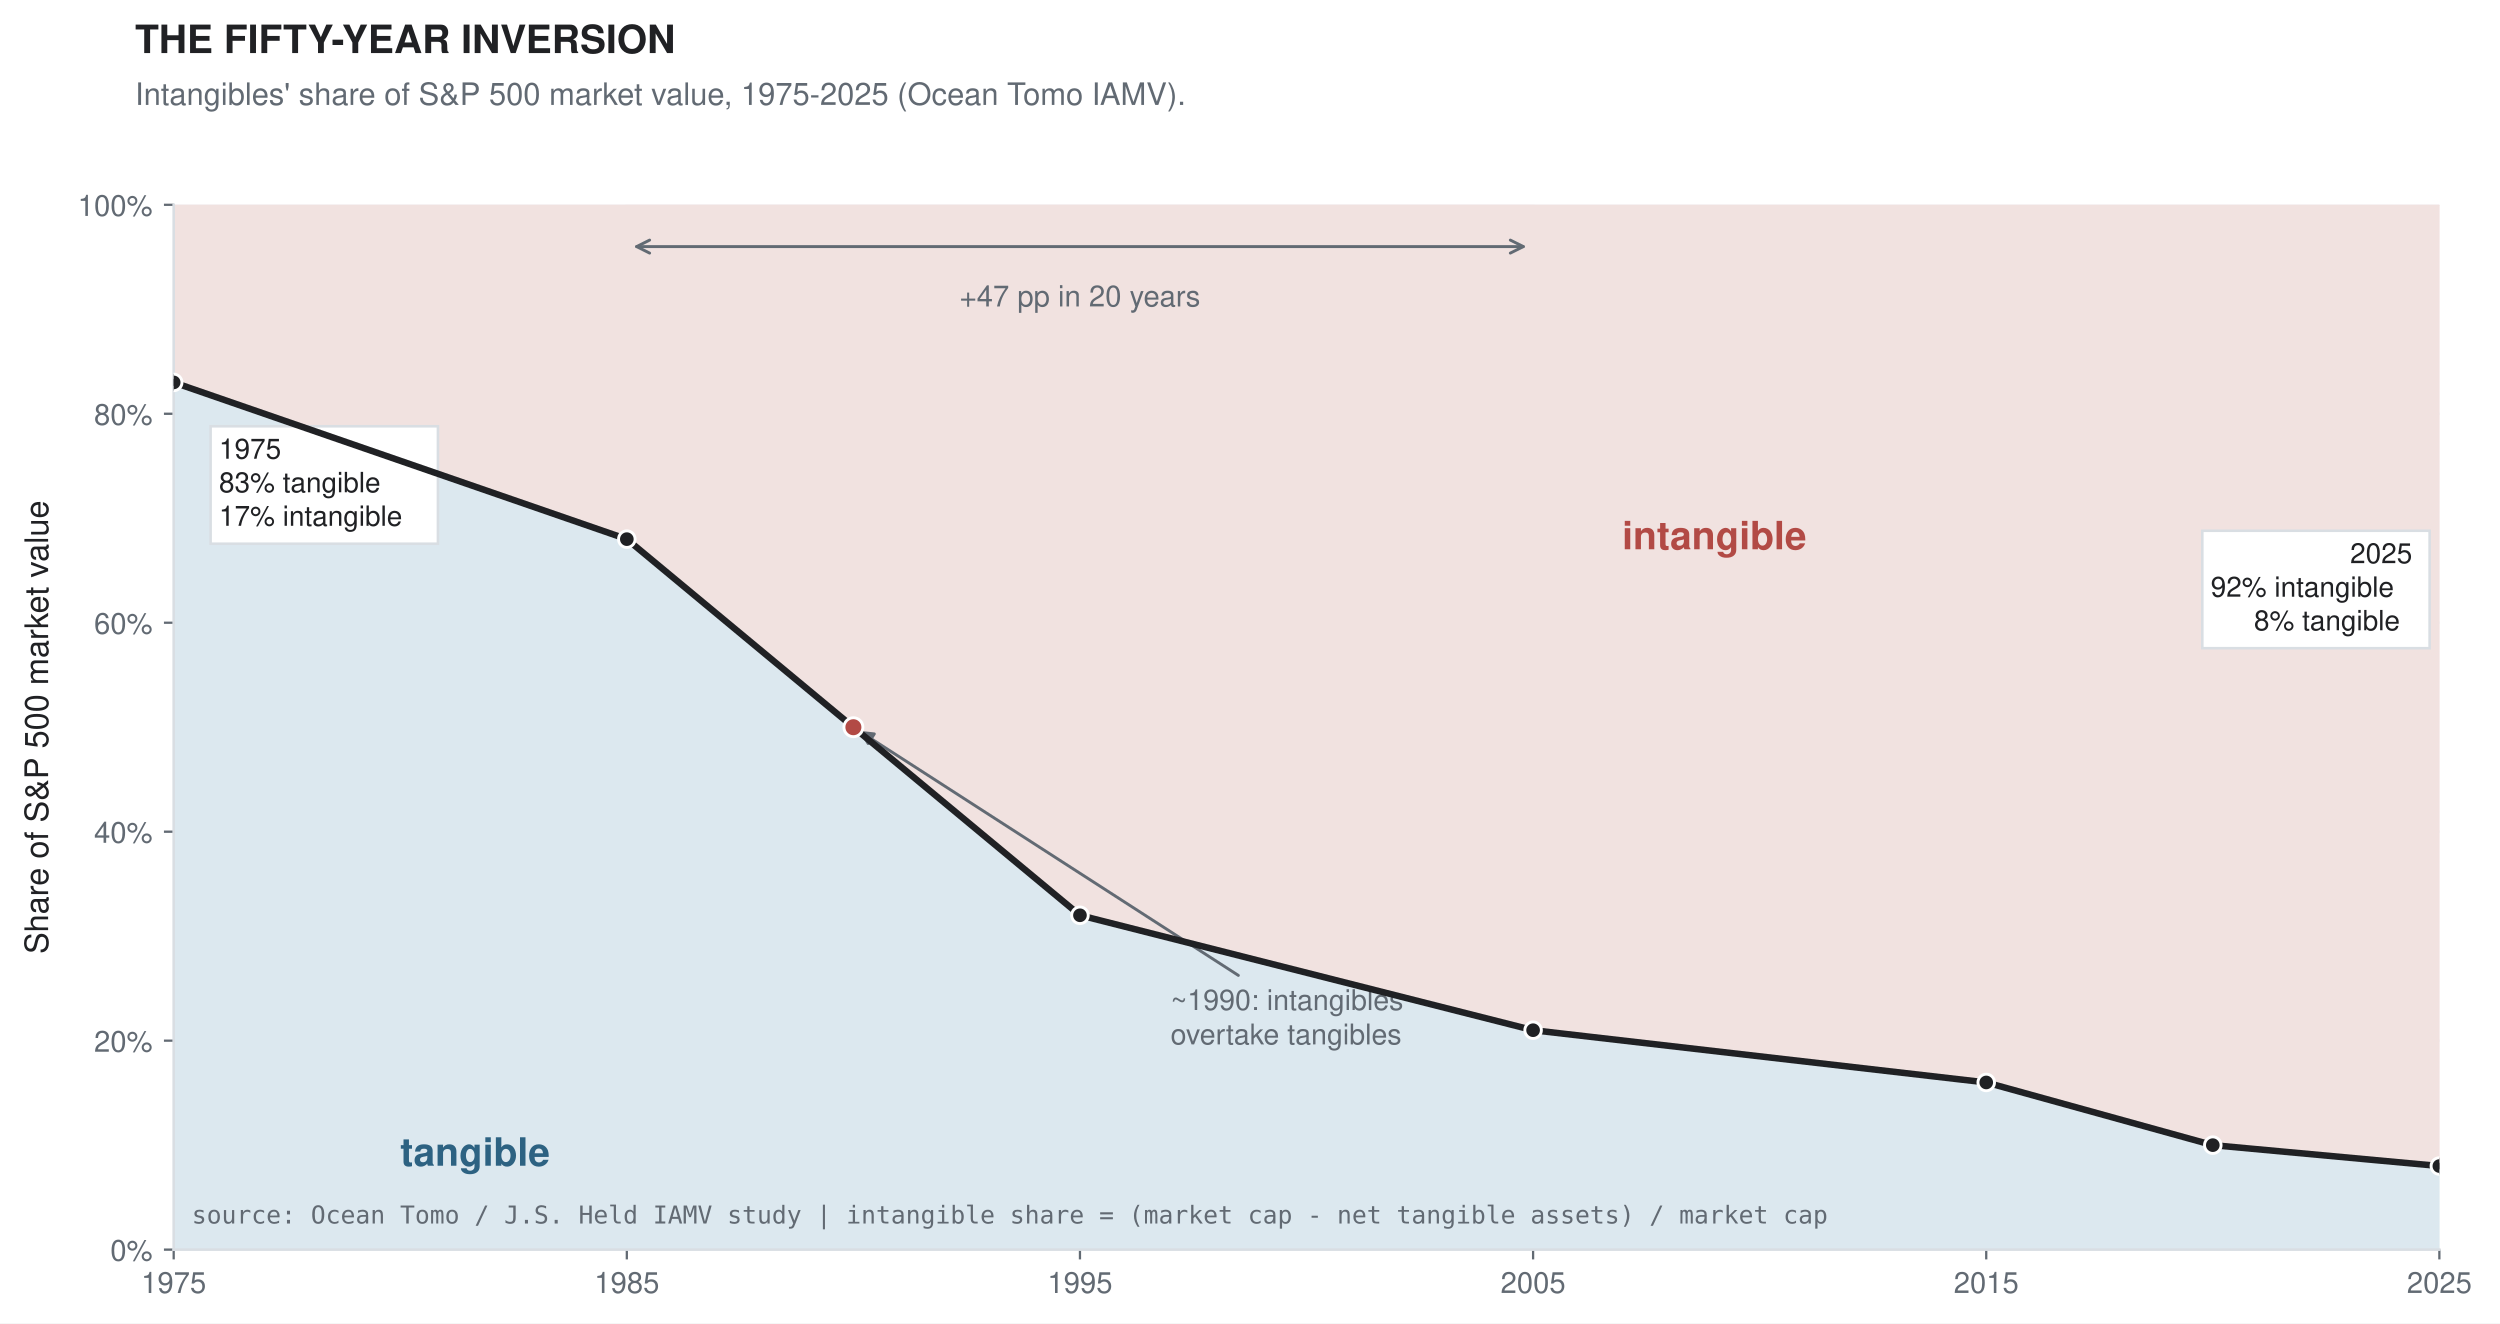
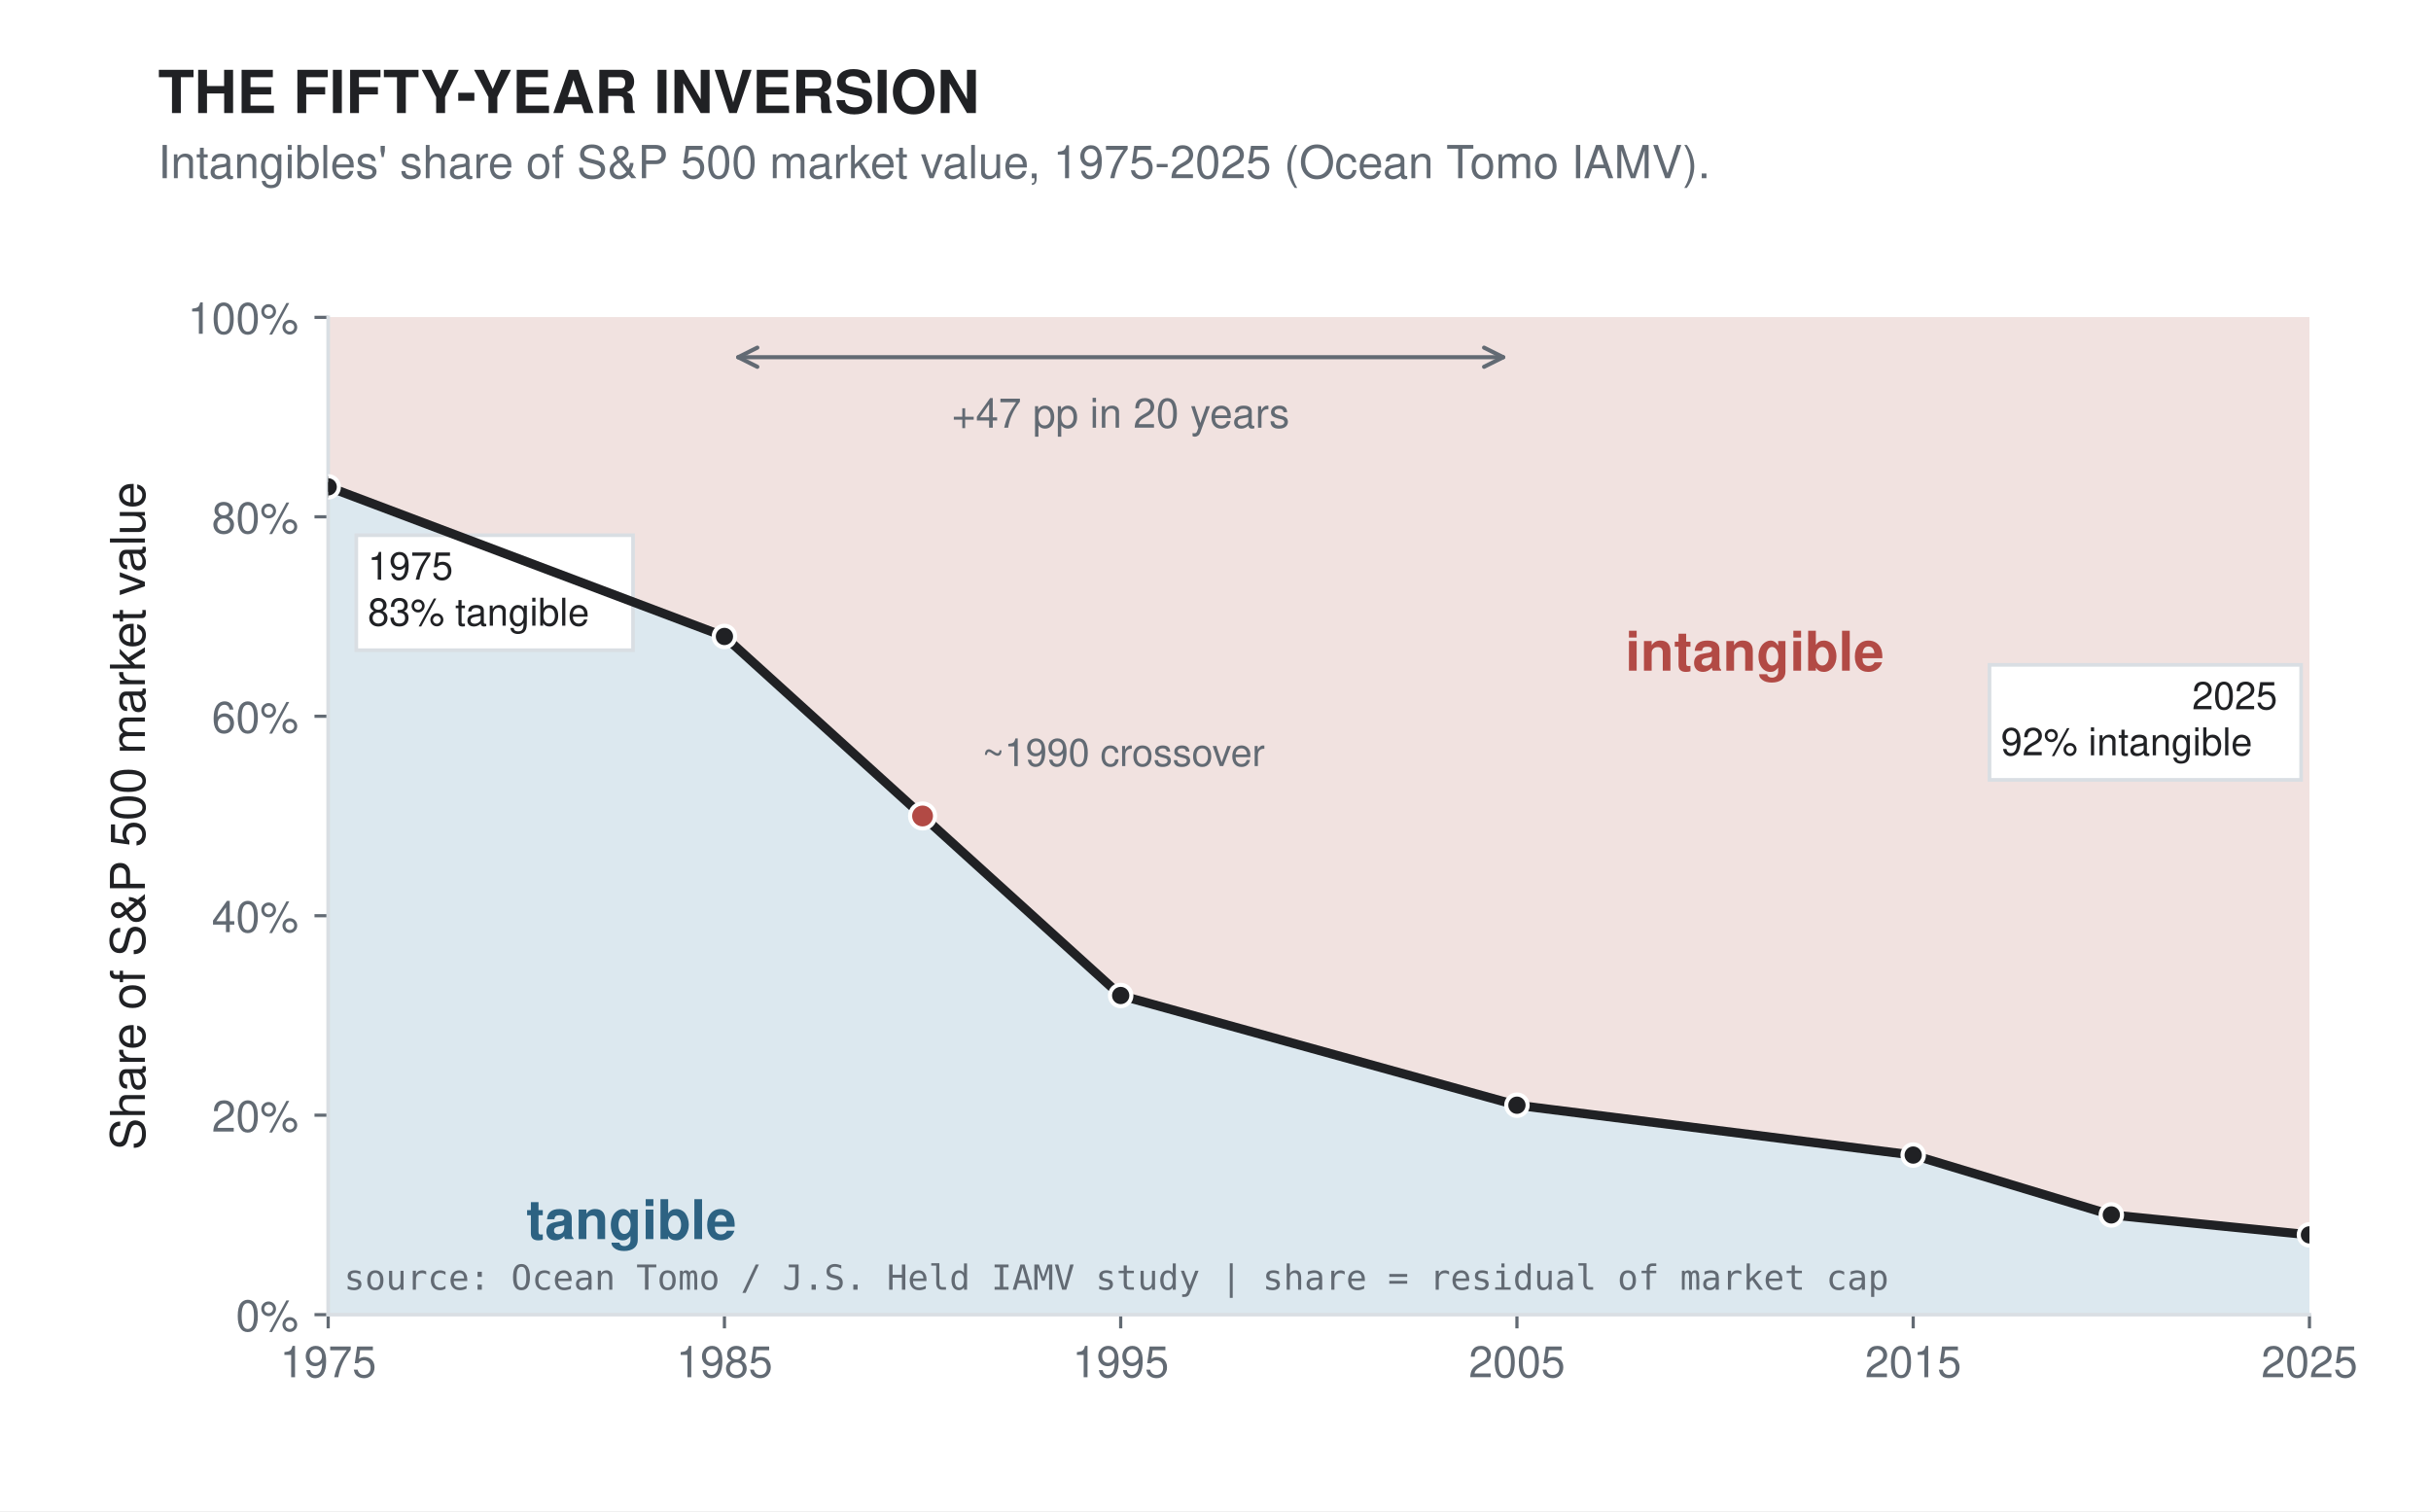
- <svg xmlns="http://www.w3.org/2000/svg" xmlns:xlink="http://www.w3.org/1999/xlink" width="769.043pt" height="407.108pt" viewBox="0 0 769.043 407.108" version="1.1">
+ <svg xmlns="http://www.w3.org/2000/svg" xmlns:xlink="http://www.w3.org/1999/xlink" width="532.8pt" height="331.2pt" viewBox="0 0 532.8 331.2" version="1.1">
  <defs>
    <style type="text/css">*{stroke-linejoin: round; stroke-linecap: butt}</style>
  </defs>
  <g id="figure_1">
    <g id="patch_1">
-       <path d="M 0 407.108  L 769.043 407.108  L 769.043 0  L 0 0  z " style="fill: #ffffff" />
+       <path d="M 0 331.2  L 532.8 331.2  L 532.8 0  L 0 0  z " style="fill: #ffffff" />
    </g>
    <g id="axes_1">
      <g id="patch_2">
-         <path d="M 53.431 384.408  L 750.391 384.408  L 750.391 63  L 53.431 63  z " style="fill: #ffffff" />
+         <path d="M 71.928 288.144  L 506.16 288.144  L 506.16 69.552  L 71.928 69.552  z " style="fill: #ffffff" />
      </g>
      <g id="patch_3">
-         <path d="M 192.823 384.408  L 471.607 384.408  L 471.607 63  L 192.823 63  z " clip-path="url(#p8a0e0e3105)" style="fill: #626a73; opacity: 0.07; stroke: #626a73; stroke-linejoin: miter" />
+         <path d="M 158.774 288.144  L 332.467 288.144  L 332.467 69.552  L 158.774 69.552  z " clip-path="url(#p6bc06af70e)" style="fill: #626a73; opacity: 0.07; stroke: #626a73; stroke-linejoin: miter" />
      </g>
      <g id="matplotlib.axis_1">
        <g id="xtick_1">
          <g id="line2d_1">
            <defs>
              <path id="md8f8fb0d6d" d="M 0 0  L 0 3  " style="stroke: #626a73; stroke-width: 0.7" />
            </defs>
            <g>
-               <use xlink:href="#md8f8fb0d6d" x="53.431" y="384.408" style="fill: #626a73; stroke: #626a73; stroke-width: 0.7" />
+               <use xlink:href="#md8f8fb0d6d" x="71.928" y="288.144" style="fill: #626a73; stroke: #626a73; stroke-width: 0.7" />
            </g>
          </g>
          <g id="text_1">
-             <text style="font-size: 9px; font-family: 'Helvetica Neue', 'Helvetica', 'Arial', 'DejaVu Sans', sans-serif; text-anchor: middle; fill: #626a73" x="53.431" y="397.746" transform="rotate(-0 53.43094 397.7459)">1975</text>
+             <text style="font-size: 9.5px; font-family: 'Helvetica Neue', 'Helvetica', 'Arial', 'DejaVu Sans', sans-serif; text-anchor: middle; fill: #626a73" x="71.928" y="301.862" transform="rotate(-0 71.928 301.8618)">1975</text>
          </g>
        </g>
        <g id="xtick_2">
          <g id="line2d_2">
            <g>
-               <use xlink:href="#md8f8fb0d6d" x="192.823" y="384.408" style="fill: #626a73; stroke: #626a73; stroke-width: 0.7" />
+               <use xlink:href="#md8f8fb0d6d" x="158.774" y="288.144" style="fill: #626a73; stroke: #626a73; stroke-width: 0.7" />
            </g>
          </g>
          <g id="text_2">
-             <text style="font-size: 9px; font-family: 'Helvetica Neue', 'Helvetica', 'Arial', 'DejaVu Sans', sans-serif; text-anchor: middle; fill: #626a73" x="192.823" y="397.746" transform="rotate(-0 192.8229 397.7459)">1985</text>
+             <text style="font-size: 9.5px; font-family: 'Helvetica Neue', 'Helvetica', 'Arial', 'DejaVu Sans', sans-serif; text-anchor: middle; fill: #626a73" x="158.774" y="301.862" transform="rotate(-0 158.7744 301.8618)">1985</text>
          </g>
        </g>
        <g id="xtick_3">
          <g id="line2d_3">
            <g>
-               <use xlink:href="#md8f8fb0d6d" x="332.215" y="384.408" style="fill: #626a73; stroke: #626a73; stroke-width: 0.7" />
+               <use xlink:href="#md8f8fb0d6d" x="245.621" y="288.144" style="fill: #626a73; stroke: #626a73; stroke-width: 0.7" />
            </g>
          </g>
          <g id="text_3">
-             <text style="font-size: 9px; font-family: 'Helvetica Neue', 'Helvetica', 'Arial', 'DejaVu Sans', sans-serif; text-anchor: middle; fill: #626a73" x="332.215" y="397.746" transform="rotate(-0 332.2149 397.7459)">1995</text>
+             <text style="font-size: 9.5px; font-family: 'Helvetica Neue', 'Helvetica', 'Arial', 'DejaVu Sans', sans-serif; text-anchor: middle; fill: #626a73" x="245.621" y="301.862" transform="rotate(-0 245.6208 301.8618)">1995</text>
          </g>
        </g>
        <g id="xtick_4">
          <g id="line2d_4">
            <g>
-               <use xlink:href="#md8f8fb0d6d" x="471.607" y="384.408" style="fill: #626a73; stroke: #626a73; stroke-width: 0.7" />
+               <use xlink:href="#md8f8fb0d6d" x="332.467" y="288.144" style="fill: #626a73; stroke: #626a73; stroke-width: 0.7" />
            </g>
          </g>
          <g id="text_4">
-             <text style="font-size: 9px; font-family: 'Helvetica Neue', 'Helvetica', 'Arial', 'DejaVu Sans', sans-serif; text-anchor: middle; fill: #626a73" x="471.607" y="397.746" transform="rotate(-0 471.6069 397.7459)">2005</text>
+             <text style="font-size: 9.5px; font-family: 'Helvetica Neue', 'Helvetica', 'Arial', 'DejaVu Sans', sans-serif; text-anchor: middle; fill: #626a73" x="332.467" y="301.862" transform="rotate(-0 332.4672 301.8618)">2005</text>
          </g>
        </g>
        <g id="xtick_5">
          <g id="line2d_5">
            <g>
-               <use xlink:href="#md8f8fb0d6d" x="610.999" y="384.408" style="fill: #626a73; stroke: #626a73; stroke-width: 0.7" />
+               <use xlink:href="#md8f8fb0d6d" x="419.314" y="288.144" style="fill: #626a73; stroke: #626a73; stroke-width: 0.7" />
            </g>
          </g>
          <g id="text_5">
-             <text style="font-size: 9px; font-family: 'Helvetica Neue', 'Helvetica', 'Arial', 'DejaVu Sans', sans-serif; text-anchor: middle; fill: #626a73" x="610.999" y="397.746" transform="rotate(-0 610.9989 397.7459)">2015</text>
+             <text style="font-size: 9.5px; font-family: 'Helvetica Neue', 'Helvetica', 'Arial', 'DejaVu Sans', sans-serif; text-anchor: middle; fill: #626a73" x="419.314" y="301.862" transform="rotate(-0 419.3136 301.8618)">2015</text>
          </g>
        </g>
        <g id="xtick_6">
          <g id="line2d_6">
            <g>
-               <use xlink:href="#md8f8fb0d6d" x="750.391" y="384.408" style="fill: #626a73; stroke: #626a73; stroke-width: 0.7" />
+               <use xlink:href="#md8f8fb0d6d" x="506.16" y="288.144" style="fill: #626a73; stroke: #626a73; stroke-width: 0.7" />
            </g>
          </g>
          <g id="text_6">
-             <text style="font-size: 9px; font-family: 'Helvetica Neue', 'Helvetica', 'Arial', 'DejaVu Sans', sans-serif; text-anchor: middle; fill: #626a73" x="750.391" y="397.746" transform="rotate(-0 750.3909 397.7459)">2025</text>
+             <text style="font-size: 9.5px; font-family: 'Helvetica Neue', 'Helvetica', 'Arial', 'DejaVu Sans', sans-serif; text-anchor: middle; fill: #626a73" x="506.16" y="301.862" transform="rotate(-0 506.16 301.8618)">2025</text>
          </g>
        </g>
      </g>
      <g id="matplotlib.axis_2">
        <g id="ytick_1">
          <g id="line2d_7">
-             <path d="M 53.431 384.408  L 750.391 384.408  " clip-path="url(#p8a0e0e3105)" style="fill: none; stroke: #d9dee3; stroke-opacity: 0.7; stroke-width: 0.7; stroke-linecap: square" />
+             <path d="M 71.928 288.144  L 506.16 288.144  " clip-path="url(#p6bc06af70e)" style="fill: none; stroke: #d9dee3; stroke-opacity: 0.7; stroke-width: 0.7; stroke-linecap: square" />
          </g>
          <g id="line2d_8">
            <defs>
              <path id="mc5a57186b2" d="M 0 0  L -3 0  " style="stroke: #626a73; stroke-width: 0.7" />
            </defs>
            <g>
-               <use xlink:href="#mc5a57186b2" x="53.431" y="384.408" style="fill: #626a73; stroke: #626a73; stroke-width: 0.7" />
+               <use xlink:href="#mc5a57186b2" x="71.928" y="288.144" style="fill: #626a73; stroke: #626a73; stroke-width: 0.7" />
            </g>
          </g>
          <g id="text_7">
-             <text style="font-size: 9px; font-family: 'Helvetica Neue', 'Helvetica', 'Arial', 'DejaVu Sans', sans-serif; text-anchor: end; fill: #626a73" x="46.931" y="387.827" transform="rotate(-0 46.93094 387.8269)">0%</text>
+             <text style="font-size: 9.5px; font-family: 'Helvetica Neue', 'Helvetica', 'Arial', 'DejaVu Sans', sans-serif; text-anchor: end; fill: #626a73" x="65.428" y="291.753" transform="rotate(-0 65.428 291.7529)">0%</text>
          </g>
        </g>
        <g id="ytick_2">
          <g id="line2d_9">
-             <path d="M 53.431 320.126  L 750.391 320.126  " clip-path="url(#p8a0e0e3105)" style="fill: none; stroke: #d9dee3; stroke-opacity: 0.7; stroke-width: 0.7; stroke-linecap: square" />
+             <path d="M 71.928 244.426  L 506.16 244.426  " clip-path="url(#p6bc06af70e)" style="fill: none; stroke: #d9dee3; stroke-opacity: 0.7; stroke-width: 0.7; stroke-linecap: square" />
          </g>
          <g id="line2d_10">
            <g>
-               <use xlink:href="#mc5a57186b2" x="53.431" y="320.126" style="fill: #626a73; stroke: #626a73; stroke-width: 0.7" />
+               <use xlink:href="#mc5a57186b2" x="71.928" y="244.426" style="fill: #626a73; stroke: #626a73; stroke-width: 0.7" />
            </g>
          </g>
          <g id="text_8">
-             <text style="font-size: 9px; font-family: 'Helvetica Neue', 'Helvetica', 'Arial', 'DejaVu Sans', sans-serif; text-anchor: end; fill: #626a73" x="46.931" y="323.545" transform="rotate(-0 46.93094 323.5453)">20%</text>
+             <text style="font-size: 9.5px; font-family: 'Helvetica Neue', 'Helvetica', 'Arial', 'DejaVu Sans', sans-serif; text-anchor: end; fill: #626a73" x="65.428" y="248.034" transform="rotate(-0 65.428 248.0345)">20%</text>
          </g>
        </g>
        <g id="ytick_3">
          <g id="line2d_11">
-             <path d="M 53.431 255.845  L 750.391 255.845  " clip-path="url(#p8a0e0e3105)" style="fill: none; stroke: #d9dee3; stroke-opacity: 0.7; stroke-width: 0.7; stroke-linecap: square" />
+             <path d="M 71.928 200.707  L 506.16 200.707  " clip-path="url(#p6bc06af70e)" style="fill: none; stroke: #d9dee3; stroke-opacity: 0.7; stroke-width: 0.7; stroke-linecap: square" />
          </g>
          <g id="line2d_12">
            <g>
-               <use xlink:href="#mc5a57186b2" x="53.431" y="255.845" style="fill: #626a73; stroke: #626a73; stroke-width: 0.7" />
+               <use xlink:href="#mc5a57186b2" x="71.928" y="200.707" style="fill: #626a73; stroke: #626a73; stroke-width: 0.7" />
            </g>
          </g>
          <g id="text_9">
-             <text style="font-size: 9px; font-family: 'Helvetica Neue', 'Helvetica', 'Arial', 'DejaVu Sans', sans-serif; text-anchor: end; fill: #626a73" x="46.931" y="259.264" transform="rotate(-0 46.93094 259.2637)">40%</text>
+             <text style="font-size: 9.5px; font-family: 'Helvetica Neue', 'Helvetica', 'Arial', 'DejaVu Sans', sans-serif; text-anchor: end; fill: #626a73" x="65.428" y="204.316" transform="rotate(-0 65.428 204.3161)">40%</text>
          </g>
        </g>
        <g id="ytick_4">
          <g id="line2d_13">
-             <path d="M 53.431 191.563  L 750.391 191.563  " clip-path="url(#p8a0e0e3105)" style="fill: none; stroke: #d9dee3; stroke-opacity: 0.7; stroke-width: 0.7; stroke-linecap: square" />
+             <path d="M 71.928 156.989  L 506.16 156.989  " clip-path="url(#p6bc06af70e)" style="fill: none; stroke: #d9dee3; stroke-opacity: 0.7; stroke-width: 0.7; stroke-linecap: square" />
          </g>
          <g id="line2d_14">
            <g>
-               <use xlink:href="#mc5a57186b2" x="53.431" y="191.563" style="fill: #626a73; stroke: #626a73; stroke-width: 0.7" />
+               <use xlink:href="#mc5a57186b2" x="71.928" y="156.989" style="fill: #626a73; stroke: #626a73; stroke-width: 0.7" />
            </g>
          </g>
          <g id="text_10">
-             <text style="font-size: 9px; font-family: 'Helvetica Neue', 'Helvetica', 'Arial', 'DejaVu Sans', sans-serif; text-anchor: end; fill: #626a73" x="46.931" y="194.982" transform="rotate(-0 46.93094 194.9821)">60%</text>
+             <text style="font-size: 9.5px; font-family: 'Helvetica Neue', 'Helvetica', 'Arial', 'DejaVu Sans', sans-serif; text-anchor: end; fill: #626a73" x="65.428" y="160.598" transform="rotate(-0 65.428 160.5977)">60%</text>
          </g>
        </g>
        <g id="ytick_5">
          <g id="line2d_15">
-             <path d="M 53.431 127.282  L 750.391 127.282  " clip-path="url(#p8a0e0e3105)" style="fill: none; stroke: #d9dee3; stroke-opacity: 0.7; stroke-width: 0.7; stroke-linecap: square" />
+             <path d="M 71.928 113.27  L 506.16 113.27  " clip-path="url(#p6bc06af70e)" style="fill: none; stroke: #d9dee3; stroke-opacity: 0.7; stroke-width: 0.7; stroke-linecap: square" />
          </g>
          <g id="line2d_16">
            <g>
-               <use xlink:href="#mc5a57186b2" x="53.431" y="127.282" style="fill: #626a73; stroke: #626a73; stroke-width: 0.7" />
+               <use xlink:href="#mc5a57186b2" x="71.928" y="113.27" style="fill: #626a73; stroke: #626a73; stroke-width: 0.7" />
            </g>
          </g>
          <g id="text_11">
-             <text style="font-size: 9px; font-family: 'Helvetica Neue', 'Helvetica', 'Arial', 'DejaVu Sans', sans-serif; text-anchor: end; fill: #626a73" x="46.931" y="130.701" transform="rotate(-0 46.93094 130.7005)">80%</text>
+             <text style="font-size: 9.5px; font-family: 'Helvetica Neue', 'Helvetica', 'Arial', 'DejaVu Sans', sans-serif; text-anchor: end; fill: #626a73" x="65.428" y="116.879" transform="rotate(-0 65.428 116.8793)">80%</text>
          </g>
        </g>
        <g id="ytick_6">
          <g id="line2d_17">
-             <path d="M 53.431 63  L 750.391 63  " clip-path="url(#p8a0e0e3105)" style="fill: none; stroke: #d9dee3; stroke-opacity: 0.7; stroke-width: 0.7; stroke-linecap: square" />
+             <path d="M 71.928 69.552  L 506.16 69.552  " clip-path="url(#p6bc06af70e)" style="fill: none; stroke: #d9dee3; stroke-opacity: 0.7; stroke-width: 0.7; stroke-linecap: square" />
          </g>
          <g id="line2d_18">
            <g>
-               <use xlink:href="#mc5a57186b2" x="53.431" y="63" style="fill: #626a73; stroke: #626a73; stroke-width: 0.7" />
+               <use xlink:href="#mc5a57186b2" x="71.928" y="69.552" style="fill: #626a73; stroke: #626a73; stroke-width: 0.7" />
            </g>
          </g>
          <g id="text_12">
-             <text style="font-size: 9px; font-family: 'Helvetica Neue', 'Helvetica', 'Arial', 'DejaVu Sans', sans-serif; text-anchor: end; fill: #626a73" x="46.931" y="66.419" transform="rotate(-0 46.93094 66.41894)">100%</text>
+             <text style="font-size: 9.5px; font-family: 'Helvetica Neue', 'Helvetica', 'Arial', 'DejaVu Sans', sans-serif; text-anchor: end; fill: #626a73" x="65.428" y="73.161" transform="rotate(-0 65.428 73.16089)">100%</text>
          </g>
        </g>
        <g id="text_13">
-           <text style="font-size: 10px; font-family: 'Helvetica Neue', 'Helvetica', 'Arial', 'DejaVu Sans', sans-serif; text-anchor: middle; fill: #202124" x="14.798" y="223.704" transform="rotate(-90 14.79844 223.704)">Share of S&amp;P 500 market value</text>
+           <text style="font-size: 10.5px; font-family: 'Helvetica Neue', 'Helvetica', 'Arial', 'DejaVu Sans', sans-serif; text-anchor: middle; fill: #202124" x="31.746" y="178.848" transform="rotate(-90 31.74593 178.848)">Share of S&amp;P 500 market value</text>
        </g>
      </g>
      <g id="FillBetweenPolyCollection_1">
        <defs>
-           <path id="mece28ebbb8" d="M 53.431 -289.469  L 53.431 -22.7  L 192.823 -22.7  L 332.215 -22.7  L 471.607 -22.7  L 610.999 -22.7  L 680.695 -22.7  L 750.391 -22.7  L 750.391 -48.413  L 750.391 -48.413  L 680.695 -54.841  L 610.999 -74.125  L 471.607 -90.196  L 332.215 -125.551  L 192.823 -241.257  L 53.431 -289.469  z " style="stroke: #dce8ef" />
-         </defs>
-         <g clip-path="url(#p8a0e0e3105)">
-           <use xlink:href="#mece28ebbb8" x="0" y="407.108" style="fill: #dce8ef; stroke: #dce8ef" />
+           <path id="mb5f2e99fb7" d="M 71.928 -224.487  L 71.928 -43.056  L 158.774 -43.056  L 245.621 -43.056  L 332.467 -43.056  L 419.314 -43.056  L 462.737 -43.056  L 506.16 -43.056  L 506.16 -60.543  L 506.16 -60.543  L 462.737 -64.915  L 419.314 -78.031  L 332.467 -88.96  L 245.621 -113.005  L 158.774 -191.699  L 71.928 -224.487  z " style="stroke: #dce8ef" />
+         </defs>
+         <g clip-path="url(#p6bc06af70e)">
+           <use xlink:href="#mb5f2e99fb7" x="0" y="331.2" style="fill: #dce8ef; stroke: #dce8ef" />
        </g>
      </g>
      <g id="FillBetweenPolyCollection_2">
        <defs>
-           <path id="m27411456fe" d="M 53.431 -344.108  L 53.431 -289.469  L 192.823 -241.257  L 332.215 -125.551  L 471.607 -90.196  L 610.999 -74.125  L 680.695 -54.841  L 750.391 -48.413  L 750.391 -344.108  L 750.391 -344.108  L 680.695 -344.108  L 610.999 -344.108  L 471.607 -344.108  L 332.215 -344.108  L 192.823 -344.108  L 53.431 -344.108  z " style="stroke: #f1e2e0" />
-         </defs>
-         <g clip-path="url(#p8a0e0e3105)">
-           <use xlink:href="#m27411456fe" x="0" y="407.108" style="fill: #f1e2e0; stroke: #f1e2e0" />
+           <path id="m29a9d97fda" d="M 71.928 -261.648  L 71.928 -224.487  L 158.774 -191.699  L 245.621 -113.005  L 332.467 -88.96  L 419.314 -78.031  L 462.737 -64.915  L 506.16 -60.543  L 506.16 -261.648  L 506.16 -261.648  L 462.737 -261.648  L 419.314 -261.648  L 332.467 -261.648  L 245.621 -261.648  L 158.774 -261.648  L 71.928 -261.648  z " style="stroke: #f1e2e0" />
+         </defs>
+         <g clip-path="url(#p6bc06af70e)">
+           <use xlink:href="#m29a9d97fda" x="0" y="331.2" style="fill: #f1e2e0; stroke: #f1e2e0" />
        </g>
      </g>
      <g id="patch_4">
-         <path d="M 53.431 384.408  L 53.431 63  " style="fill: none; stroke: #d9dee3; stroke-width: 0.8; stroke-linejoin: miter; stroke-linecap: square" />
+         <path d="M 71.928 288.144  L 71.928 69.552  " style="fill: none; stroke: #d9dee3; stroke-width: 0.8; stroke-linejoin: miter; stroke-linecap: square" />
      </g>
      <g id="patch_5">
-         <path d="M 53.431 384.408  L 750.391 384.408  " style="fill: none; stroke: #d9dee3; stroke-width: 0.8; stroke-linejoin: miter; stroke-linecap: square" />
+         <path d="M 71.928 288.144  L 506.16 288.144  " style="fill: none; stroke: #d9dee3; stroke-width: 0.8; stroke-linejoin: miter; stroke-linecap: square" />
      </g>
      <g id="patch_6">
-         <path d="M 195.833 75.856  Q 332.218 75.856 468.603 75.856  " style="fill: none; stroke: #626a73; stroke-width: 0.9; stroke-linecap: round" />
-         <path d="M 199.833 77.856  L 195.833 75.856  L 199.833 73.856  " style="fill: none; stroke: #626a73; stroke-width: 0.9; stroke-linecap: round" />
-         <path d="M 464.603 73.856  L 468.603 75.856  L 464.603 77.856  " style="fill: none; stroke: #626a73; stroke-width: 0.9; stroke-linecap: round" />
+         <path d="M 161.782 78.296  Q 245.622 78.296 329.462 78.296  " style="fill: none; stroke: #626a73; stroke-width: 0.9; stroke-linecap: round" />
+         <path d="M 165.982 80.396  L 161.782 78.296  L 165.982 76.196  " style="fill: none; stroke: #626a73; stroke-width: 0.9; stroke-linecap: round" />
+         <path d="M 325.262 76.196  L 329.462 78.296  L 325.262 80.396  " style="fill: none; stroke: #626a73; stroke-width: 0.9; stroke-linecap: round" />
      </g>
      <g id="text_14">
-         <text style="font-size: 9px; font-family: 'Helvetica Neue', 'Helvetica', 'Arial', 'DejaVu Sans', sans-serif; text-anchor: middle; fill: #626a73" x="332.215" y="94.265" transform="rotate(-0 332.2149 94.26496)">+47 pp in 20 years</text>
-       </g>
-       <g id="patch_7">
-         <path d="M 380.941 300.05  Q 322.57 262.419 265.045 225.333  " style="fill: none; stroke: #626a73; stroke-width: 0.9; stroke-linecap: round" />
-         <path d="M 267.05 228.719  L 265.045 225.333  L 268.957 225.761  z " style="fill: #626a73; stroke: #626a73; stroke-width: 0.9; stroke-linecap: round" />
+         <text style="font-size: 9px; font-family: 'Helvetica Neue', 'Helvetica', 'Arial', 'DejaVu Sans', sans-serif; text-anchor: middle; fill: #626a73" x="245.621" y="93.749" transform="rotate(-0 245.6208 93.74944)">+47 pp in 20 years</text>
      </g>
      <g id="text_15">
-         <text style="font-size: 8.8px; font-family: 'Helvetica Neue', 'Helvetica', 'Arial', 'DejaVu Sans', sans-serif; fill: #626a73" transform="translate(360.0933 310.7033)">~1990: intangibles</text>
-         <text style="font-size: 8.8px; font-family: 'Helvetica Neue', 'Helvetica', 'Arial', 'DejaVu Sans', sans-serif; fill: #626a73" transform="translate(360.0933 321.2657)">overtake tangibles</text>
+         <text style="font-size: 8.4px; font-family: 'Helvetica Neue', 'Helvetica', 'Arial', 'DejaVu Sans', sans-serif; text-anchor: start; fill: #626a73" x="215.225" y="167.915" transform="rotate(-0 215.2246 167.9145)">~1990 crossover</text>
      </g>
      <g id="text_16">
-         <text style="font-weight: 700; font-size: 12px; font-family: 'Helvetica Neue', 'Helvetica', 'Arial', 'DejaVu Sans', sans-serif; text-anchor: middle; fill: #b24a45" x="527.364" y="168.968" transform="rotate(-0 527.3637 168.9682)">intangible</text>
+         <text style="font-weight: 700; font-size: 12px; font-family: 'Helvetica Neue', 'Helvetica', 'Arial', 'DejaVu Sans', sans-serif; text-anchor: middle; fill: #b24a45" x="384.575" y="146.991" transform="rotate(-0 384.575 146.9909)">intangible</text>
      </g>
      <g id="text_17">
-         <text style="font-weight: 700; font-size: 12px; font-family: 'Helvetica Neue', 'Helvetica', 'Arial', 'DejaVu Sans', sans-serif; text-anchor: start; fill: #2d6282" x="123.127" y="358.599" transform="rotate(-0 123.1269 358.5989)">tangible</text>
+         <text style="font-weight: 700; font-size: 12px; font-family: 'Helvetica Neue', 'Helvetica', 'Arial', 'DejaVu Sans', sans-serif; text-anchor: start; fill: #2d6282" x="115.351" y="271.588" transform="rotate(-0 115.3512 271.5884)">tangible</text>
      </g>
      <g id="text_18">
+         <g id="patch_7">
+           <path d="M 78.093 142.512  L 138.738 142.512  L 138.738 117.308  L 78.093 117.308  z " style="fill: #ffffff; stroke: #d9dee3; stroke-width: 0.8; stroke-linejoin: miter" />
+         </g>
+         <text style="font-size: 8.4px; font-family: 'Helvetica Neue', 'Helvetica', 'Arial', 'DejaVu Sans', sans-serif; fill: #202124" transform="translate(80.61264 127.051)">1975</text>
+         <text style="font-size: 8.4px; font-family: 'Helvetica Neue', 'Helvetica', 'Arial', 'DejaVu Sans', sans-serif; fill: #202124" transform="translate(80.61264 137.1333)">83% tangible</text>
+       </g>
+       <g id="text_19">
        <g id="patch_8">
-           <path d="M 64.79 167.256  L 134.719 167.256  L 134.719 131.13  L 64.79 131.13  z " style="fill: #ffffff; stroke: #d9dee3; stroke-width: 0.8; stroke-linejoin: miter" />
-         </g>
-         <text style="font-size: 8.6px; font-family: 'Helvetica Neue', 'Helvetica', 'Arial', 'DejaVu Sans', sans-serif; fill: #202124" transform="translate(67.37014 141.1046)">1975</text>
-         <text style="font-size: 8.6px; font-family: 'Helvetica Neue', 'Helvetica', 'Arial', 'DejaVu Sans', sans-serif; fill: #202124" transform="translate(67.37014 151.4269)">83% tangible</text>
-         <text style="font-size: 8.6px; font-family: 'Helvetica Neue', 'Helvetica', 'Arial', 'DejaVu Sans', sans-serif; fill: #202124" transform="translate(67.37014 161.7493)">17% intangible</text>
-       </g>
-       <g id="text_19">
-         <g id="patch_9">
-           <path d="M 677.467 199.397  L 747.395 199.397  L 747.395 163.271  L 677.467 163.271  z " style="fill: #ffffff; stroke: #d9dee3; stroke-width: 0.8; stroke-linejoin: miter" />
-         </g>
-         <text style="font-size: 8.6px; font-family: 'Helvetica Neue', 'Helvetica', 'Arial', 'DejaVu Sans', sans-serif; fill: #202124" transform="translate(722.9283 173.2454)">2025</text>
-         <text style="font-size: 8.6px; font-family: 'Helvetica Neue', 'Helvetica', 'Arial', 'DejaVu Sans', sans-serif; fill: #202124" transform="translate(680.0465 183.5677)">92% intangible</text>
-         <text style="font-size: 8.6px; font-family: 'Helvetica Neue', 'Helvetica', 'Arial', 'DejaVu Sans', sans-serif; fill: #202124" transform="translate(693.3577 193.8901)">8% tangible</text>
+           <path d="M 436.035 170.929  L 504.338 170.929  L 504.338 145.725  L 436.035 145.725  z " style="fill: #ffffff; stroke: #d9dee3; stroke-width: 0.8; stroke-linejoin: miter" />
+         </g>
+         <text style="font-size: 8.4px; font-family: 'Helvetica Neue', 'Helvetica', 'Arial', 'DejaVu Sans', sans-serif; fill: #202124" transform="translate(480.4397 155.468)">2025</text>
+         <text style="font-size: 8.4px; font-family: 'Helvetica Neue', 'Helvetica', 'Arial', 'DejaVu Sans', sans-serif; fill: #202124" transform="translate(438.5552 165.5503)">92% intangible</text>
      </g>
      <g id="line2d_19">
-         <path d="M 53.431 117.639  L 192.823 165.851  L 332.215 281.557  L 471.607 316.912  L 610.999 332.983  L 680.695 352.267  L 750.391 358.695  " clip-path="url(#p8a0e0e3105)" style="fill: none; stroke: #202124; stroke-width: 2; stroke-linecap: square" />
+         <path d="M 71.928 106.713  L 158.774 139.501  L 245.621 218.195  L 332.467 242.24  L 419.314 253.169  L 462.737 266.285  L 506.16 270.657  " clip-path="url(#p6bc06af70e)" style="fill: none; stroke: #202124; stroke-width: 2; stroke-linecap: square" />
      </g>
      <g id="PathCollection_1">
        <defs>
-           <path id="mc8612d8e03" d="M 0 2.55  C 0.676 2.55 1.325 2.281 1.803 1.803  C 2.281 1.325 2.55 0.676 2.55 0  C 2.55 -0.676 2.281 -1.325 1.803 -1.803  C 1.325 -2.281 0.676 -2.55 0 -2.55  C -0.676 -2.55 -1.325 -2.281 -1.803 -1.803  C -2.281 -1.325 -2.55 -0.676 -2.55 0  C -2.55 0.676 -2.281 1.325 -1.803 1.803  C -1.325 2.281 -0.676 2.55 0 2.55  z " style="stroke: #ffffff; stroke-width: 0.9" />
-         </defs>
-         <g clip-path="url(#p8a0e0e3105)">
-           <use xlink:href="#mc8612d8e03" x="53.431" y="117.639" style="fill: #202124; stroke: #ffffff; stroke-width: 0.9" />
-           <use xlink:href="#mc8612d8e03" x="192.823" y="165.851" style="fill: #202124; stroke: #ffffff; stroke-width: 0.9" />
-           <use xlink:href="#mc8612d8e03" x="332.215" y="281.557" style="fill: #202124; stroke: #ffffff; stroke-width: 0.9" />
-           <use xlink:href="#mc8612d8e03" x="471.607" y="316.912" style="fill: #202124; stroke: #ffffff; stroke-width: 0.9" />
-           <use xlink:href="#mc8612d8e03" x="610.999" y="332.983" style="fill: #202124; stroke: #ffffff; stroke-width: 0.9" />
-           <use xlink:href="#mc8612d8e03" x="680.695" y="352.267" style="fill: #202124; stroke: #ffffff; stroke-width: 0.9" />
-           <use xlink:href="#mc8612d8e03" x="750.391" y="358.695" style="fill: #202124; stroke: #ffffff; stroke-width: 0.9" />
+           <path id="m0721e73e34" d="M 0 2.345  C 0.622 2.345 1.219 2.098 1.658 1.658  C 2.098 1.219 2.345 0.622 2.345 0  C 2.345 -0.622 2.098 -1.219 1.658 -1.658  C 1.219 -2.098 0.622 -2.345 0 -2.345  C -0.622 -2.345 -1.219 -2.098 -1.658 -1.658  C -2.098 -1.219 -2.345 -0.622 -2.345 0  C -2.345 0.622 -2.098 1.219 -1.658 1.658  C -1.219 2.098 -0.622 2.345 0 2.345  z " style="stroke: #ffffff; stroke-width: 0.9" />
+         </defs>
+         <g clip-path="url(#p6bc06af70e)">
+           <use xlink:href="#m0721e73e34" x="71.928" y="106.713" style="fill: #202124; stroke: #ffffff; stroke-width: 0.9" />
+           <use xlink:href="#m0721e73e34" x="158.774" y="139.501" style="fill: #202124; stroke: #ffffff; stroke-width: 0.9" />
+           <use xlink:href="#m0721e73e34" x="245.621" y="218.195" style="fill: #202124; stroke: #ffffff; stroke-width: 0.9" />
+           <use xlink:href="#m0721e73e34" x="332.467" y="242.24" style="fill: #202124; stroke: #ffffff; stroke-width: 0.9" />
+           <use xlink:href="#m0721e73e34" x="419.314" y="253.169" style="fill: #202124; stroke: #ffffff; stroke-width: 0.9" />
+           <use xlink:href="#m0721e73e34" x="462.737" y="266.285" style="fill: #202124; stroke: #ffffff; stroke-width: 0.9" />
+           <use xlink:href="#m0721e73e34" x="506.16" y="270.657" style="fill: #202124; stroke: #ffffff; stroke-width: 0.9" />
        </g>
      </g>
      <g id="PathCollection_2">
        <defs>
-           <path id="m59cbbf074d" d="M 0 2.915  C 0.773 2.915 1.515 2.608 2.062 2.062  C 2.608 1.515 2.915 0.773 2.915 0  C 2.915 -0.773 2.608 -1.515 2.062 -2.062  C 1.515 -2.608 0.773 -2.915 0 -2.915  C -0.773 -2.915 -1.515 -2.608 -2.062 -2.062  C -2.608 -1.515 -2.915 -0.773 -2.915 0  C -2.915 0.773 -2.608 1.515 -2.062 2.062  C -1.515 2.608 -0.773 2.915 0 2.915  z " style="stroke: #ffffff; stroke-width: 0.9" />
-         </defs>
-         <g clip-path="url(#p8a0e0e3105)">
-           <use xlink:href="#m59cbbf074d" x="262.519" y="223.704" style="fill: #b24a45; stroke: #ffffff; stroke-width: 0.9" />
+           <path id="m5e4febfbf7" d="M 0 2.739  C 0.726 2.739 1.423 2.45 1.936 1.936  C 2.45 1.423 2.739 0.726 2.739 0  C 2.739 -0.726 2.45 -1.423 1.936 -1.936  C 1.423 -2.45 0.726 -2.739 0 -2.739  C -0.726 -2.739 -1.423 -2.45 -1.936 -1.936  C -2.45 -1.423 -2.739 -0.726 -2.739 0  C -2.739 0.726 -2.45 1.423 -1.936 1.936  C -1.423 2.45 -0.726 2.739 0 2.739  z " style="stroke: #ffffff; stroke-width: 0.9" />
+         </defs>
+         <g clip-path="url(#p6bc06af70e)">
+           <use xlink:href="#m5e4febfbf7" x="202.198" y="178.848" style="fill: #b24a45; stroke: #ffffff; stroke-width: 0.9" />
        </g>
      </g>
      <g id="text_20">
-         <text style="font-size: 7.6px; font-family: 'DejaVu Sans Mono', 'Bitstream Vera Sans Mono', 'Computer Modern Typewriter', 'Andale Mono', 'Nimbus Mono L', 'Courier New', 'Courier', 'Fixed', 'Terminal', monospace; text-anchor: start; fill: #626a73" x="59.007" y="376.373" transform="rotate(-0 59.00662 376.3728)">source: Ocean Tomo / J.S. Held IAMV study   |   intangible share = (market cap - net tangible assets) / market cap</text>
+         <text style="font-size: 7.6px; font-family: 'DejaVu Sans Mono', 'Bitstream Vera Sans Mono', 'Computer Modern Typewriter', 'Andale Mono', 'Nimbus Mono L', 'Courier New', 'Courier', 'Fixed', 'Terminal', monospace; text-anchor: start; fill: #626a73" x="75.402" y="282.679" transform="rotate(-0 75.40186 282.6792)">source: Ocean Tomo / J.S. Held IAMV study   |   share = residual of market cap</text>
      </g>
    </g>
    <g id="text_21">
-       <text style="font-weight: 700; font-size: 12px; font-family: 'Helvetica Neue', 'Helvetica', 'Arial', 'DejaVu Sans', sans-serif; text-anchor: start; fill: #202124" x="41.551" y="16.317" transform="rotate(-0 41.55094 16.31719)">THE FIFTY-YEAR INVERSION</text>
+       <text style="font-weight: 700; font-size: 13px; font-family: 'Helvetica Neue', 'Helvetica', 'Arial', 'DejaVu Sans', sans-serif; text-anchor: start; fill: #202124" x="34.632" y="24.781" transform="rotate(-0 34.632 24.78095)">THE FIFTY-YEAR INVERSION</text>
    </g>
    <g id="text_22">
-       <text style="font-size: 9.5px; font-family: 'Helvetica Neue', 'Helvetica', 'Arial', 'DejaVu Sans', sans-serif; text-anchor: start; fill: #626a73" x="41.551" y="32.275" transform="rotate(-0 41.55094 32.27452)">Intangibles' share of S&amp;P 500 market value, 1975-2025 (Ocean Tomo IAMV).</text>
+       <text style="font-size: 10px; font-family: 'Helvetica Neue', 'Helvetica', 'Arial', 'DejaVu Sans', sans-serif; text-anchor: start; fill: #626a73" x="34.632" y="39.062" transform="rotate(-0 34.632 39.06244)">Intangibles' share of S&amp;P 500 market value, 1975-2025 (Ocean Tomo IAMV).</text>
    </g>
  </g>
  <defs>
-     <clipPath id="p8a0e0e3105">
-       <rect x="53.431" y="63" width="696.96" height="321.408" />
+     <clipPath id="p6bc06af70e">
+       <rect x="71.928" y="69.552" width="434.232" height="218.592" />
    </clipPath>
  </defs>
</svg>
